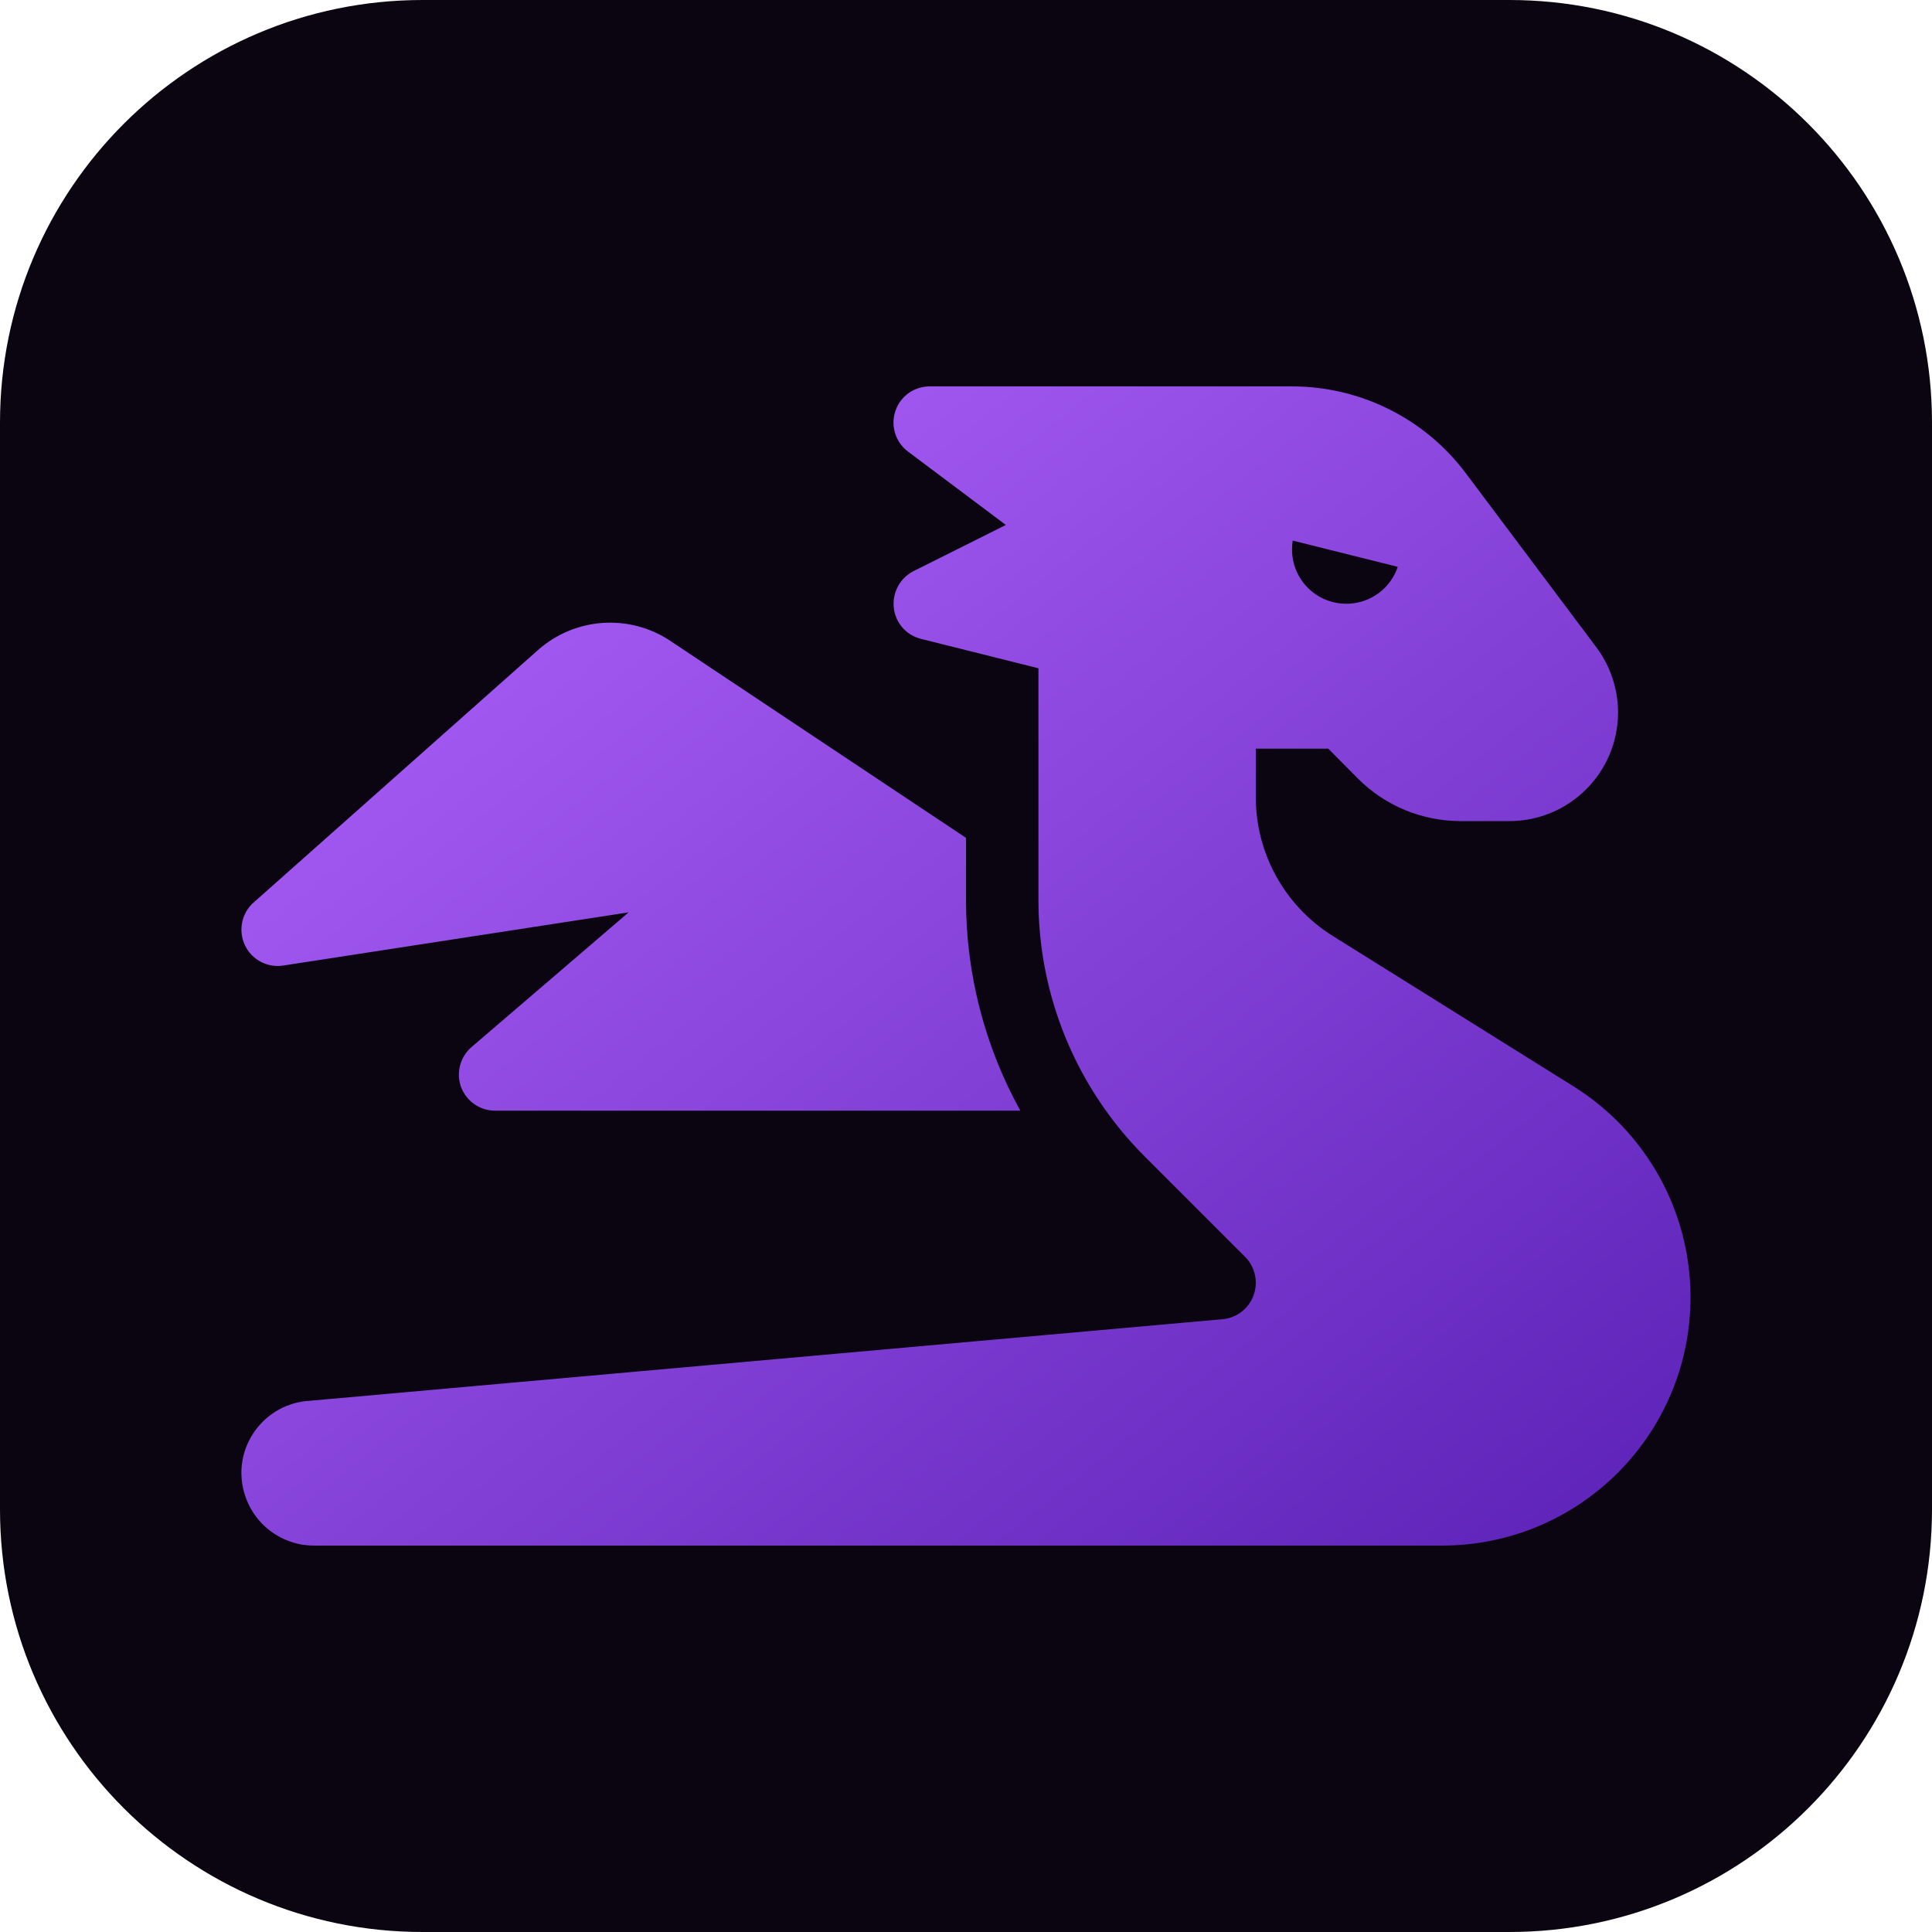
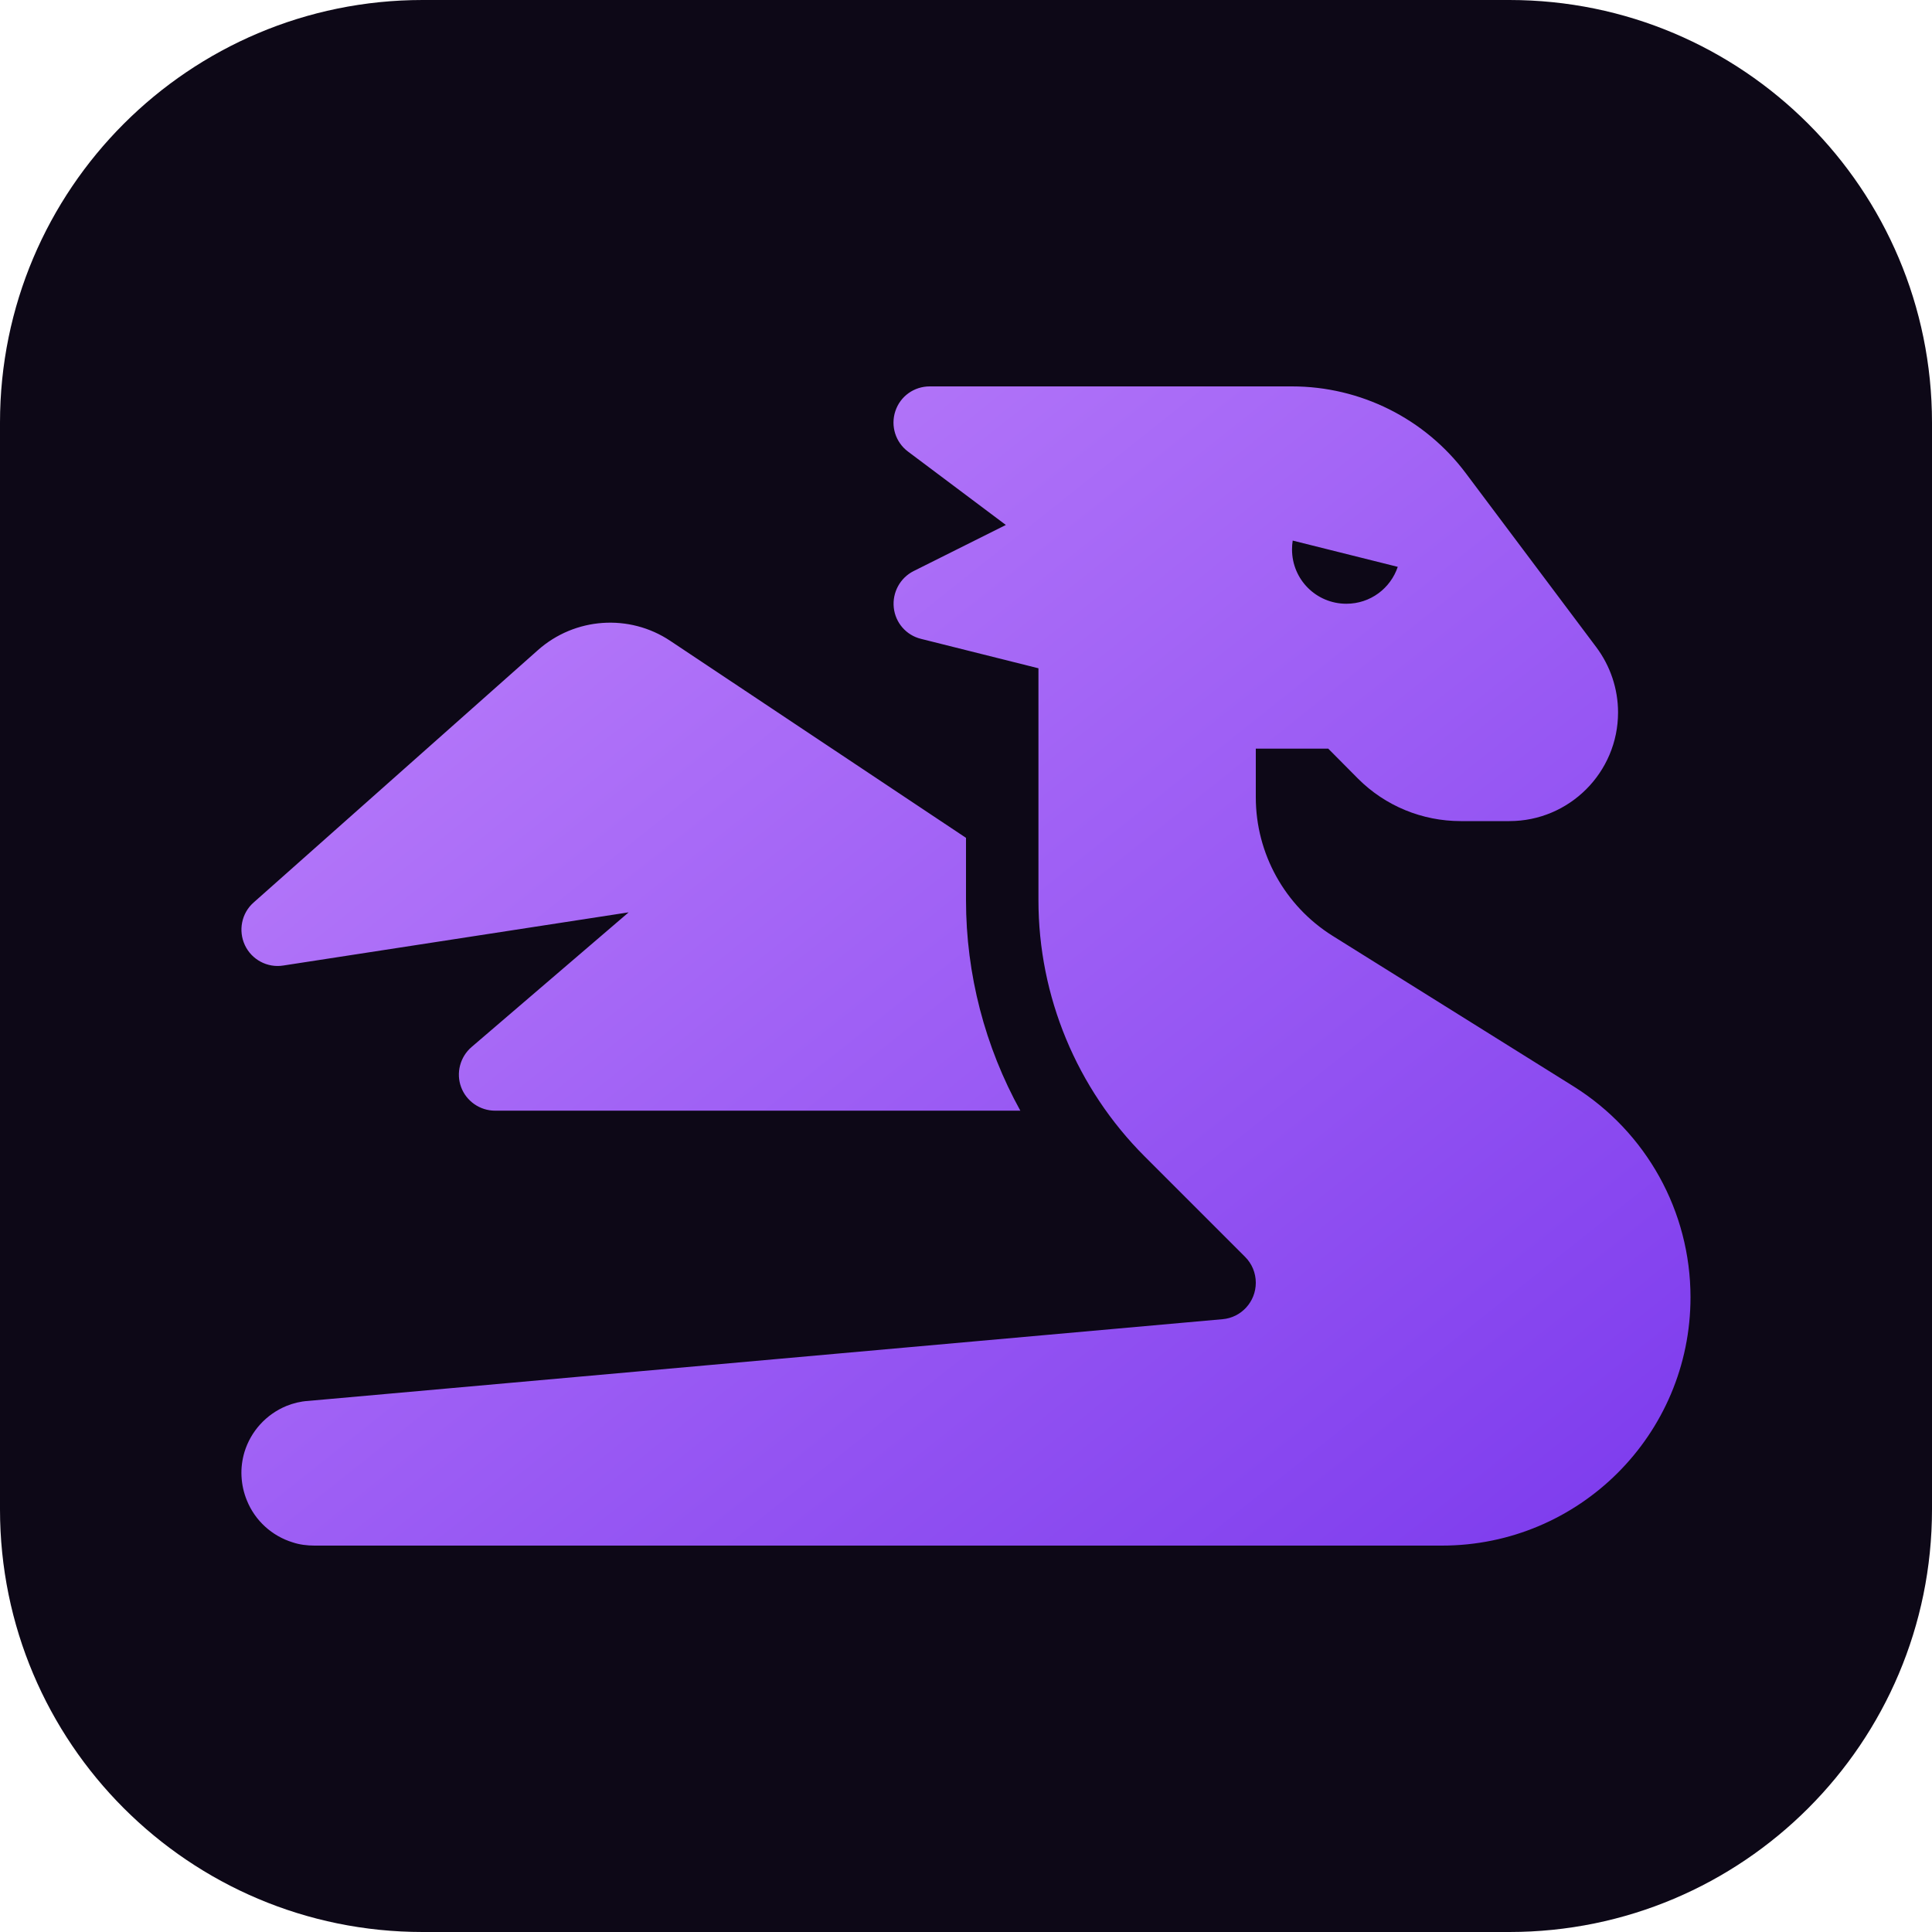
<svg xmlns="http://www.w3.org/2000/svg" viewBox="0 0 64 64" width="64" height="64">
  <defs>
    <linearGradient id="grad" x1="0%" y1="0%" x2="100%" y2="100%">
-       <stop offset="0%" style="stop-color:#b366ff;stop-opacity:1" />
-       <stop offset="100%" style="stop-color:#5b21b6;stop-opacity:1" />
+       <stop offset="0%" style="stop-color:#c084fc;stop-opacity:1" />
+       <stop offset="100%" style="stop-color:#7c3aed;stop-opacity:1" />
    </linearGradient>
  </defs>
-   <rect width="64" height="64" rx="14" fill="#0a0510" />
+   <rect width="64" height="64" rx="14" fill="#0d0817" />
  <g transform="translate(8, 12.8) scale(0.075)">
    <path d="M352 124.5l-51.9-13c-6.5-1.6-11.3-7.1-12-13.8s2.8-13.1 8.7-16.1l40.8-20.4L294.4 28.8c-5.5-4.1-7.8-11.3-5.6-17.9S297.1 0 304 0L416 0l32 0 16 0c30.2 0 58.7 14.2 76.8 38.4l57.6 76.8c6.2 8.3 9.6 18.4 9.6 28.8c0 26.5-21.5 48-48 48l-21.5 0c-17 0-33.3-6.7-45.3-18.7L480 160l-32 0 0 21.5c0 24.8 12.8 47.9 33.8 61.1l106.6 66.6c32.1 20.1 51.6 55.2 51.6 93.1C640 462.9 590.9 512 530.2 512L496 512l-64 0L32.3 512c-3.3 0-6.6-.4-9.6-1.4C13.5 507.8 6 501 2.4 492.1C1 488.7 .2 485.2 0 481.4c-.2-3.7 .3-7.3 1.3-10.7c2.8-9.2 9.6-16.7 18.6-20.4c3-1.2 6.2-2 9.5-2.2L433.3 412c8.3-.7 14.7-7.7 14.7-16.1c0-4.3-1.7-8.4-4.7-11.4l-44.4-44.4c-30-30-46.9-70.7-46.9-113.1l0-45.5 0-57zM512 72.3c0-.1 0-.2 0-.3s0-.2 0-.3l0 .6zm-1.3 7.4L464.3 68.1c-.2 1.3-.3 2.6-.3 3.9c0 13.3 10.7 24 24 24c10.6 0 19.5-6.8 22.7-16.3zM130.9 116.5c16.3-14.5 40.4-16.2 58.5-4.1l130.6 87 0 27.5c0 32.8 8.4 64.8 24 93l-232 0c-6.7 0-12.7-4.2-15-10.4s-.5-13.3 4.6-17.7L171 232.3 18.4 255.8c-7 1.1-13.9-2.6-16.9-9s-1.5-14.1 3.8-18.8L130.9 116.5z" fill="url(#grad)" />
  </g>
</svg>
